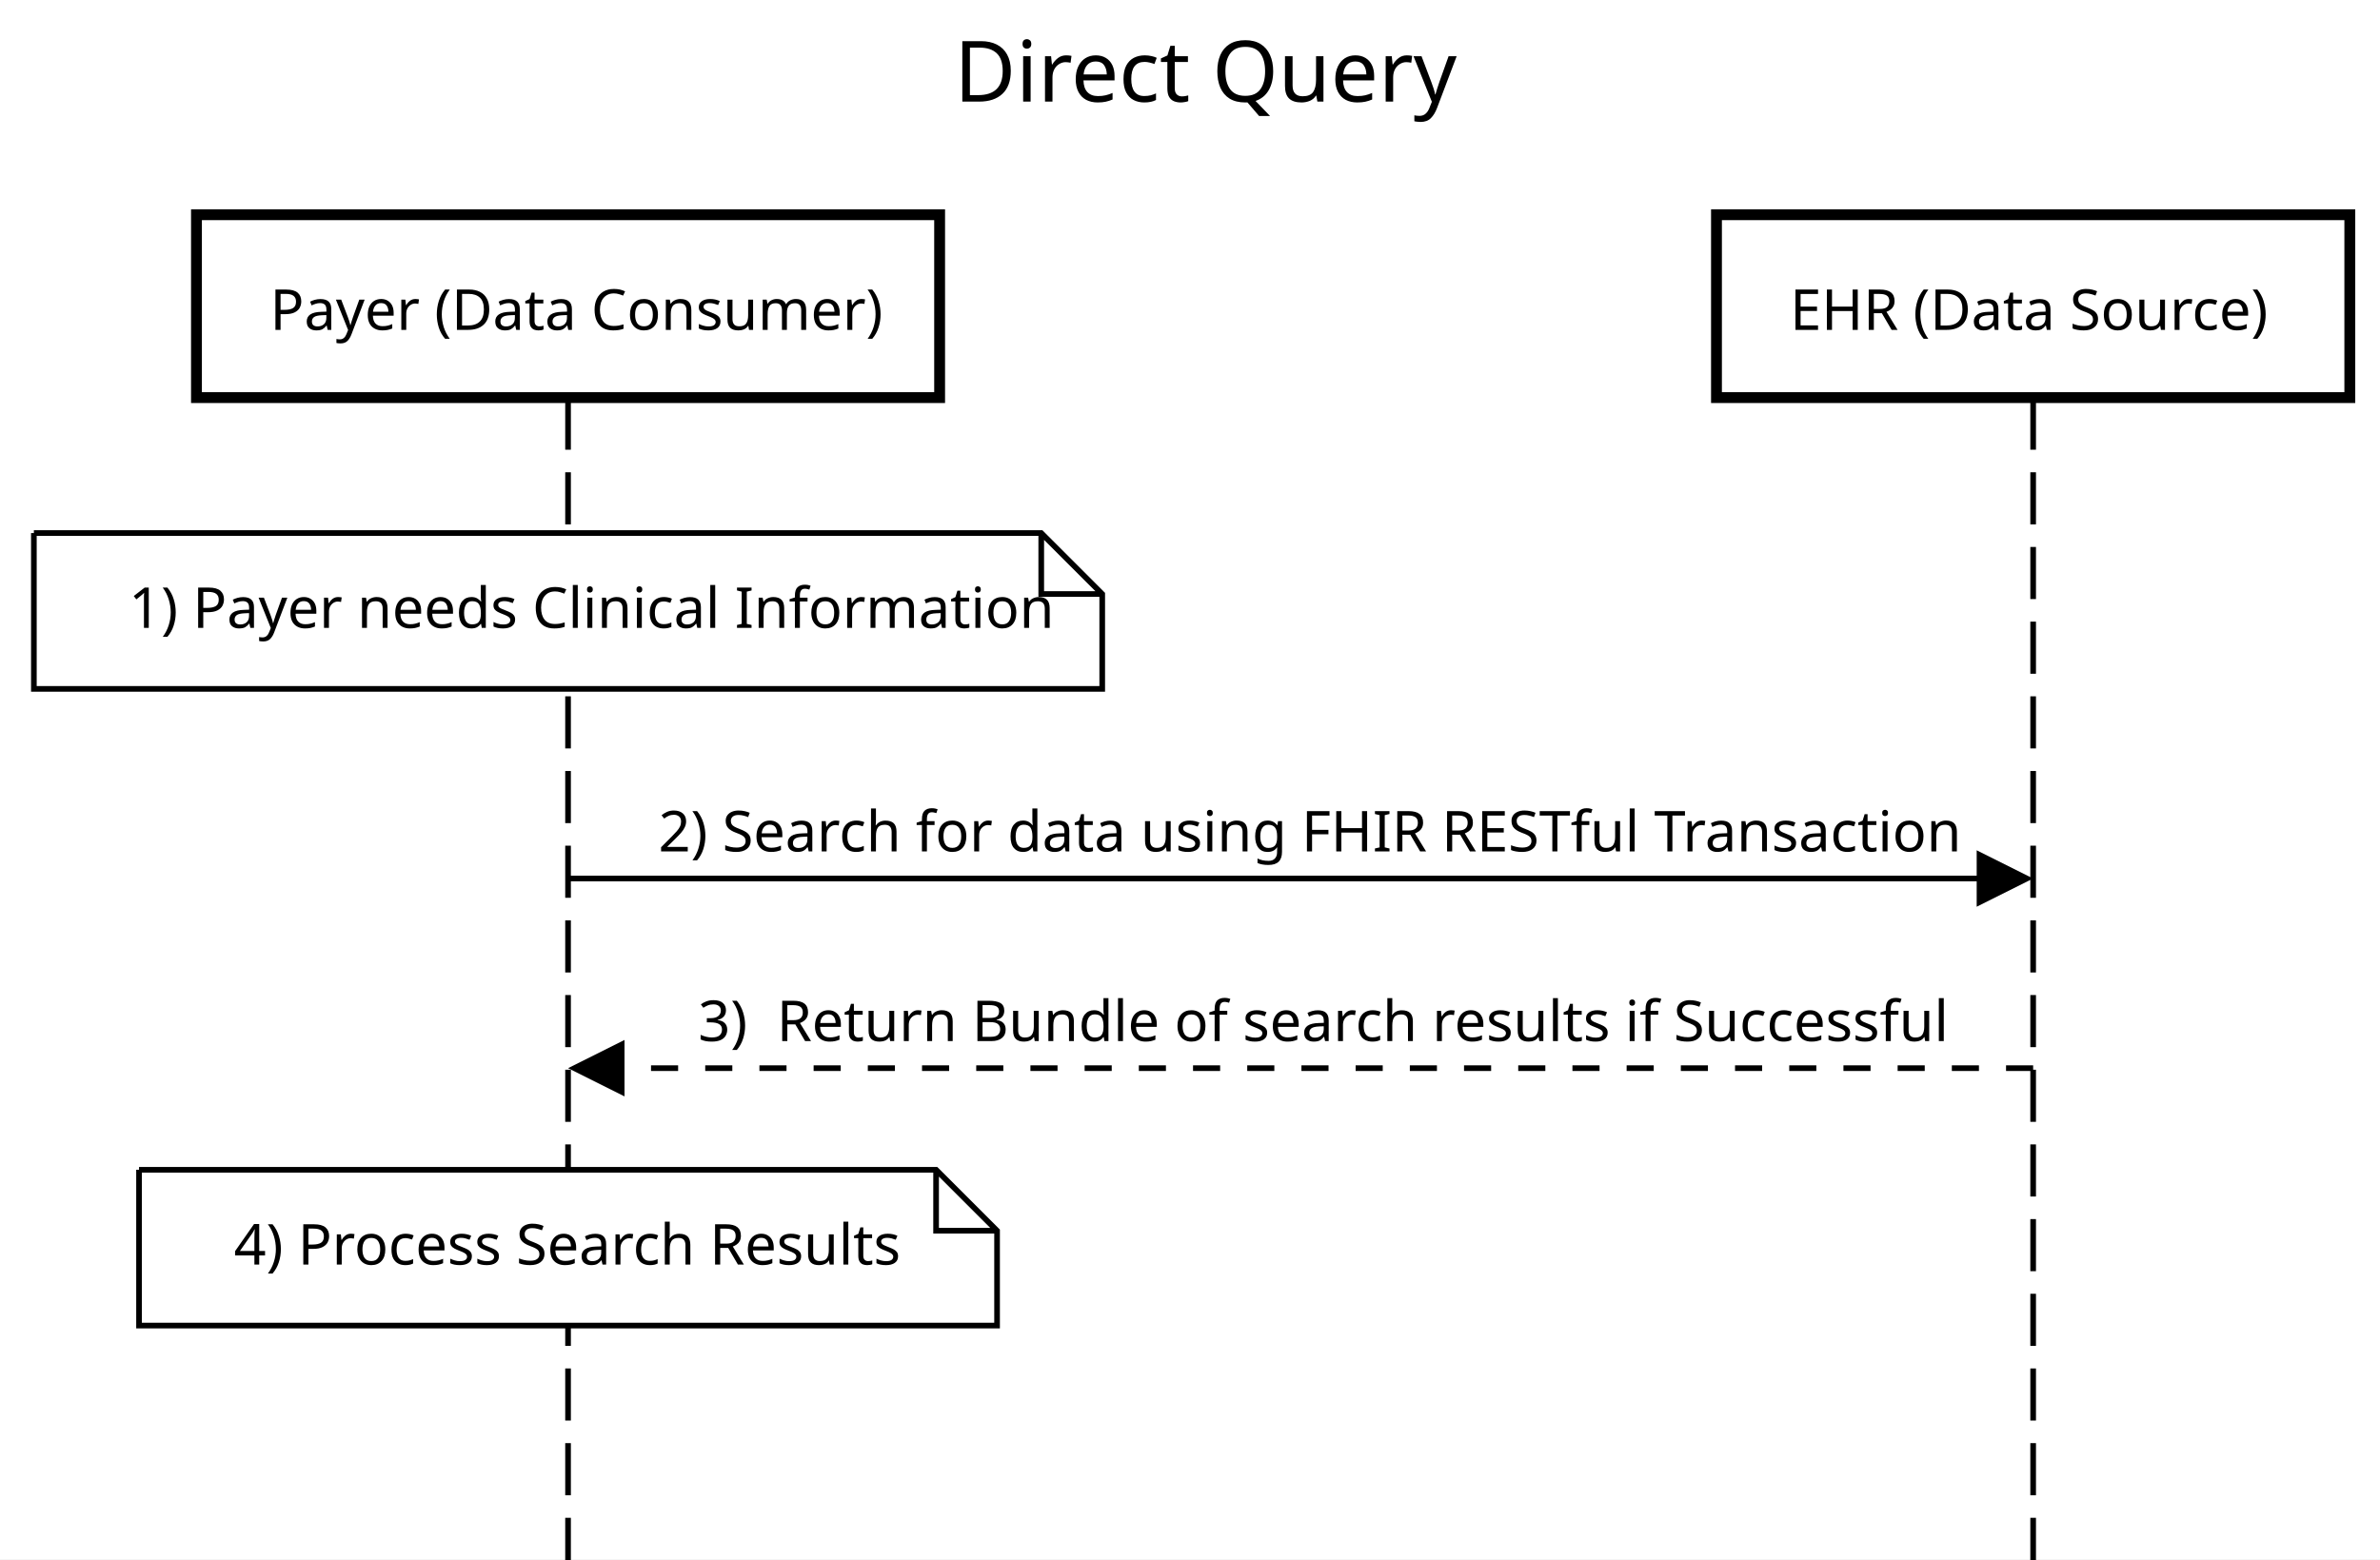
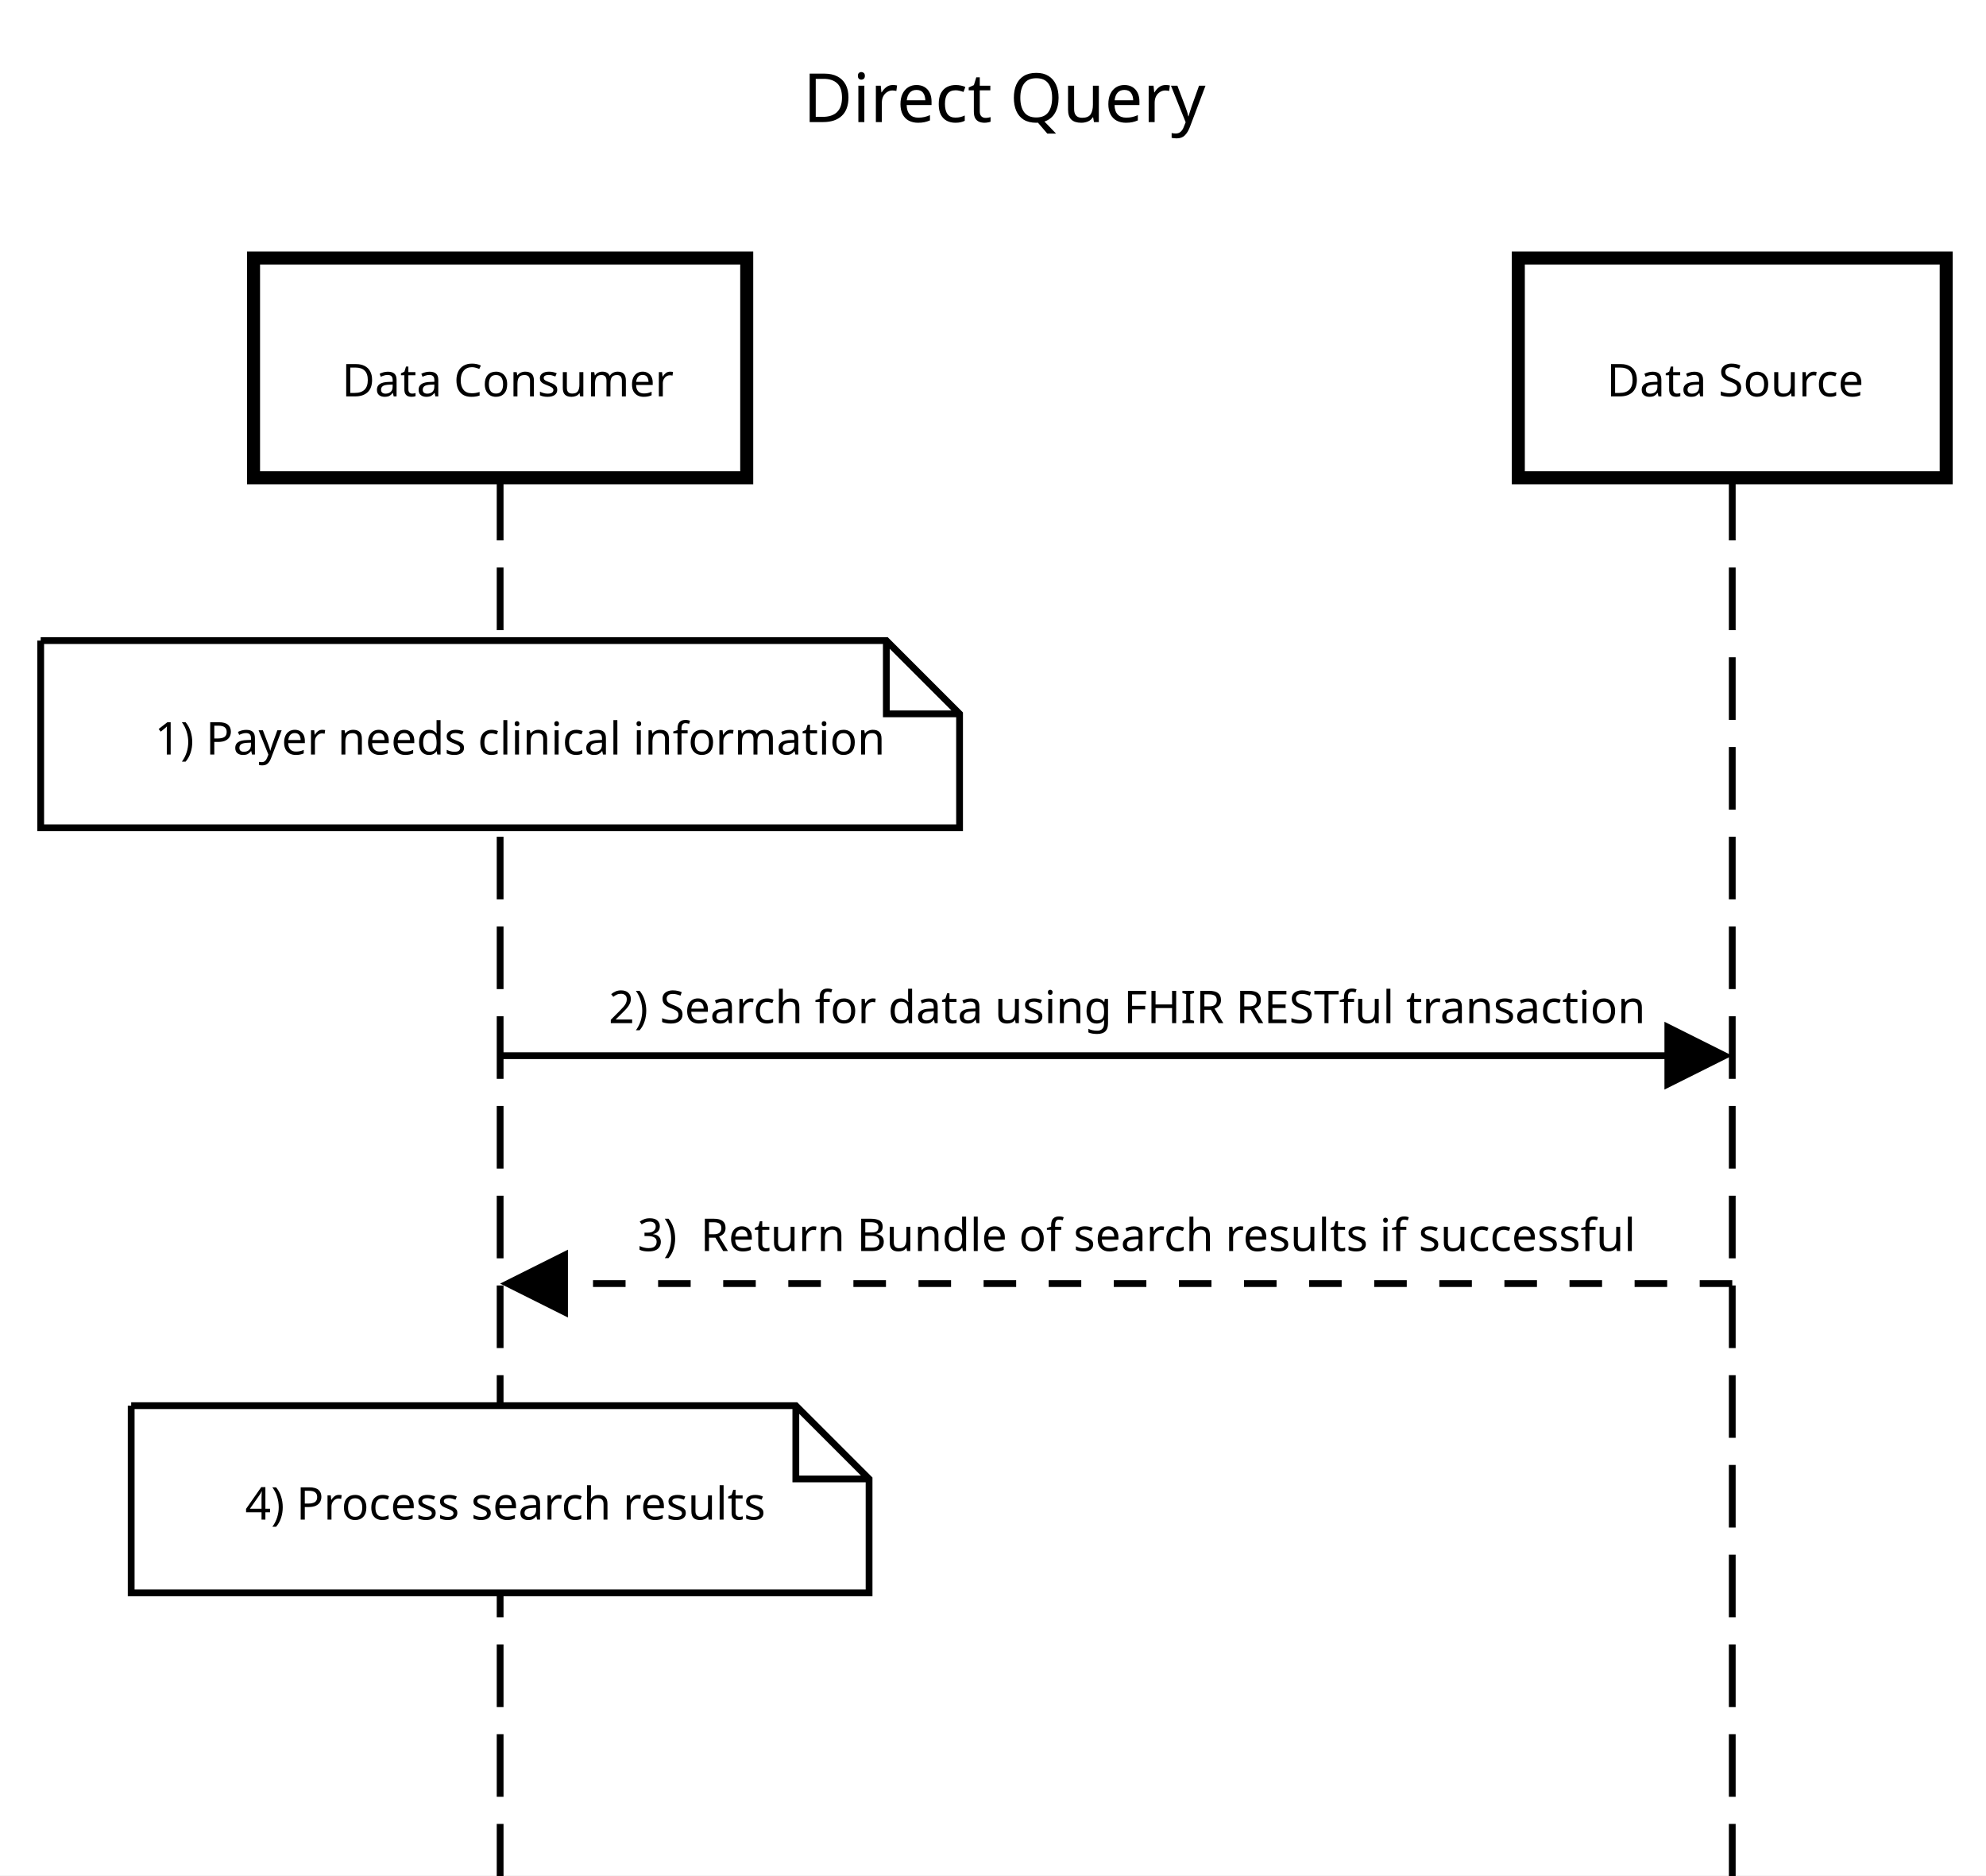
- <svg xmlns="http://www.w3.org/2000/svg" version="1.1" width="618" height="405">
+ <svg xmlns="http://www.w3.org/2000/svg" version="1.1" width="644" height="608">
  <defs />
  <g>
    <g />
    <g />
    <g />
    <g />
    <g>
-       <rect fill="white" stroke="none" x="0" y="0" width="618" height="405" />
+       <rect fill="white" stroke="none" x="0" y="0" width="644" height="608" />
    </g>
    <g>
-       <text fill="black" stroke="none" font-family="sans-serif" font-size="16.5pt" font-style="normal" font-weight="normal" text-decoration="normal" x="247.743" y="26.388" text-anchor="start" dominant-baseline="alphabetic" xml:space="preserve">Direct Query</text>
+       <text fill="black" stroke="none" font-family="sans-serif" font-size="16.5pt" font-style="normal" font-weight="normal" text-decoration="normal" x="260.409" y="39.581" text-anchor="start" dominant-baseline="alphabetic" xml:space="preserve">Direct Query</text>
    </g>
    <g />
    <g>
-       <path fill="none" stroke="black" paint-order="fill stroke markers" d=" M 147.501 103.264 L 147.501 405.842" stroke-miterlimit="10" stroke-width="1.466" stroke-dasharray="13.532,5.864" />
-       <path fill="none" stroke="black" paint-order="fill stroke markers" d=" M 527.934 103.264 L 527.934 405.842" stroke-miterlimit="10" stroke-width="1.466" stroke-dasharray="13.532,5.864" />
+       <path fill="none" stroke="black" paint-order="fill stroke markers" d=" M 162.177 154.895 L 162.177 608.763" stroke-miterlimit="10" stroke-width="2.199" stroke-dasharray="20.298,8.796" />
+       <path fill="none" stroke="black" paint-order="fill stroke markers" d=" M 561.72 154.895 L 561.72 608.763" stroke-miterlimit="10" stroke-width="2.199" stroke-dasharray="20.298,8.796" />
    </g>
    <g>
      <path fill="none" stroke="none" />
      <g>
-         <path fill="white" stroke="black" paint-order="fill stroke markers" d=" M 51.016 55.766 L 243.986 55.766 L 243.986 103.264 L 51.016 103.264 L 51.016 55.766 Z" stroke-miterlimit="10" stroke-width="2.815" stroke-dasharray="" />
+         <path fill="white" stroke="black" paint-order="fill stroke markers" d=" M 82.215 83.649 L 242.139 83.649 L 242.139 154.895 L 82.215 154.895 L 82.215 83.649 Z" stroke-miterlimit="10" stroke-width="4.222" stroke-dasharray="" />
      </g>
      <g>
        <g />
-         <text fill="black" stroke="none" font-family="sans-serif" font-size="11pt" font-style="normal" font-weight="normal" text-decoration="normal" x="70.103" y="85.672" text-anchor="start" dominant-baseline="alphabetic" xml:space="preserve">Payer (Data Consumer)</text>
+         <text fill="black" stroke="none" font-family="sans-serif" font-size="11pt" font-style="normal" font-weight="normal" text-decoration="normal" x="110.845" y="128.508" text-anchor="start" dominant-baseline="alphabetic" xml:space="preserve">Data Consumer</text>
      </g>
      <path fill="none" stroke="none" />
      <g>
-         <path fill="white" stroke="black" paint-order="fill stroke markers" d=" M 445.708 55.766 L 610.16 55.766 L 610.16 103.264 L 445.708 103.264 L 445.708 55.766 Z" stroke-miterlimit="10" stroke-width="2.815" stroke-dasharray="" />
+         <path fill="white" stroke="black" paint-order="fill stroke markers" d=" M 492.345 83.649 L 631.095 83.649 L 631.095 154.895 L 492.345 154.895 L 492.345 83.649 Z" stroke-miterlimit="10" stroke-width="4.222" stroke-dasharray="" />
      </g>
      <g>
        <g />
-         <text fill="black" stroke="none" font-family="sans-serif" font-size="11pt" font-style="normal" font-weight="normal" text-decoration="normal" x="464.795" y="85.672" text-anchor="start" dominant-baseline="alphabetic" xml:space="preserve">EHR (Data Source)</text>
+         <text fill="black" stroke="none" font-family="sans-serif" font-size="11pt" font-style="normal" font-weight="normal" text-decoration="normal" x="520.976" y="128.508" text-anchor="start" dominant-baseline="alphabetic" xml:space="preserve">Data Source</text>
      </g>
    </g>
    <g>
-       <path fill="white" stroke="black" paint-order="fill stroke markers" d=" M 8.796 138.447 L 270.373 138.447 L 286.206 154.28 L 286.206 178.908 L 8.796 178.908 L 8.796 138.447 M 270.373 138.447 L 270.373 154.28 L 286.206 154.28" stroke-miterlimit="10" stroke-width="1.466" stroke-dasharray="" />
+       <path fill="white" stroke="black" paint-order="fill stroke markers" d=" M 13.194 207.671 L 287.41 207.671 L 311.159 231.42 L 311.159 268.362 L 13.194 268.362 L 13.194 207.671 M 287.41 207.671 L 287.41 231.42 L 311.159 231.42" stroke-miterlimit="10" stroke-width="2.199" stroke-dasharray="" />
      <g>
-         <text fill="black" stroke="none" font-family="sans-serif" font-size="11pt" font-style="normal" font-weight="normal" text-decoration="normal" x="33.424" y="163.076" text-anchor="start" dominant-baseline="alphabetic" xml:space="preserve">1) Payer needs Clinical Information</text>
+         <text fill="black" stroke="none" font-family="sans-serif" font-size="11pt" font-style="normal" font-weight="normal" text-decoration="normal" x="50.137" y="244.613" text-anchor="start" dominant-baseline="alphabetic" xml:space="preserve">1) Payer needs clinical information</text>
      </g>
      <g>
        <g>
-           <rect fill="white" stroke="none" x="168.318" y="205.296" width="338.799" height="22.869" />
+           <rect fill="white" stroke="none" x="193.402" y="307.944" width="337.093" height="34.304" />
        </g>
-         <text fill="black" stroke="none" font-family="sans-serif" font-size="11pt" font-style="normal" font-weight="normal" text-decoration="normal" x="170.957" y="221.128" text-anchor="start" dominant-baseline="alphabetic" xml:space="preserve">2) Search for data using FHIR RESTful Transaction</text>
+         <text fill="black" stroke="none" font-family="sans-serif" font-size="11pt" font-style="normal" font-weight="normal" text-decoration="normal" x="197.36" y="331.693" text-anchor="start" dominant-baseline="alphabetic" xml:space="preserve">2) Search for data using FHIR RESTful transaction</text>
      </g>
      <g>
-         <path fill="none" stroke="black" paint-order="fill stroke markers" d=" M 147.501 228.165 L 513.45 228.165" stroke-miterlimit="10" stroke-width="1.466" stroke-dasharray="" />
-         <g transform="translate(527.934,228.1651) translate(-527.934,-228.1651)">
-           <path fill="black" stroke="none" paint-order="stroke fill markers" d=" M 513.274 220.835 L 527.934 228.165 L 513.274 235.495 Z" />
+         <path fill="none" stroke="black" paint-order="fill stroke markers" d=" M 162.177 342.248 L 539.994 342.248" stroke-miterlimit="10" stroke-width="2.199" stroke-dasharray="" />
+         <g transform="translate(561.7203,342.2476) translate(-561.7203,-342.2476)">
+           <path fill="black" stroke="none" paint-order="stroke fill markers" d=" M 539.731 331.253 L 561.72 342.248 L 539.731 353.242 Z" />
        </g>
      </g>
      <g>
        <g>
-           <rect fill="white" stroke="none" x="178.633" y="254.553" width="318.169" height="22.869" />
+           <rect fill="white" stroke="none" x="202.768" y="381.829" width="318.36" height="34.304" />
        </g>
-         <text fill="black" stroke="none" font-family="sans-serif" font-size="11pt" font-style="normal" font-weight="normal" text-decoration="normal" x="181.272" y="270.385" text-anchor="start" dominant-baseline="alphabetic" xml:space="preserve">3)  Return Bundle of search results if Successful</text>
+         <text fill="black" stroke="none" font-family="sans-serif" font-size="11pt" font-style="normal" font-weight="normal" text-decoration="normal" x="206.727" y="405.578" text-anchor="start" dominant-baseline="alphabetic" xml:space="preserve">3)  Return Bundle of search results if successful</text>
      </g>
      <g>
-         <path fill="none" stroke="black" paint-order="fill stroke markers" d=" M 527.934 277.422 L 161.985 277.422" stroke-miterlimit="10" stroke-width="1.466" stroke-dasharray="7.037" />
-         <g transform="translate(147.5009,277.422) translate(-147.5009,-277.422)">
-           <path fill="black" stroke="none" paint-order="stroke fill markers" d=" M 162.161 270.092 L 147.501 277.422 L 162.161 284.752 Z" />
+         <path fill="none" stroke="black" paint-order="fill stroke markers" d=" M 561.72 416.133 L 183.902 416.133" stroke-miterlimit="10" stroke-width="2.199" stroke-dasharray="10.555" />
+         <g transform="translate(162.1765,416.133) translate(-162.1765,-416.133)">
+           <path fill="black" stroke="none" paint-order="stroke fill markers" d=" M 184.166 405.138 L 162.177 416.133 L 184.166 427.128 Z" />
        </g>
      </g>
-       <path fill="white" stroke="black" paint-order="fill stroke markers" d=" M 36.101 303.81 L 243.068 303.81 L 258.901 319.642 L 258.901 344.271 L 36.101 344.271 L 36.101 303.81 M 243.068 303.81 L 243.068 319.642 L 258.901 319.642" stroke-miterlimit="10" stroke-width="1.466" stroke-dasharray="" />
+       <path fill="white" stroke="black" paint-order="fill stroke markers" d=" M 42.539 455.714 L 258.065 455.714 L 281.814 479.463 L 281.814 516.406 L 42.539 516.406 L 42.539 455.714 M 258.065 455.714 L 258.065 479.463 L 281.814 479.463" stroke-miterlimit="10" stroke-width="2.199" stroke-dasharray="" />
      <g>
-         <text fill="black" stroke="none" font-family="sans-serif" font-size="11pt" font-style="normal" font-weight="normal" text-decoration="normal" x="60.729" y="328.438" text-anchor="start" dominant-baseline="alphabetic" xml:space="preserve">4) Process Search Results</text>
+         <text fill="black" stroke="none" font-family="sans-serif" font-size="11pt" font-style="normal" font-weight="normal" text-decoration="normal" x="79.482" y="492.657" text-anchor="start" dominant-baseline="alphabetic" xml:space="preserve">4) Process search results</text>
      </g>
    </g>
    <g />
    <g />
  </g>
</svg>
